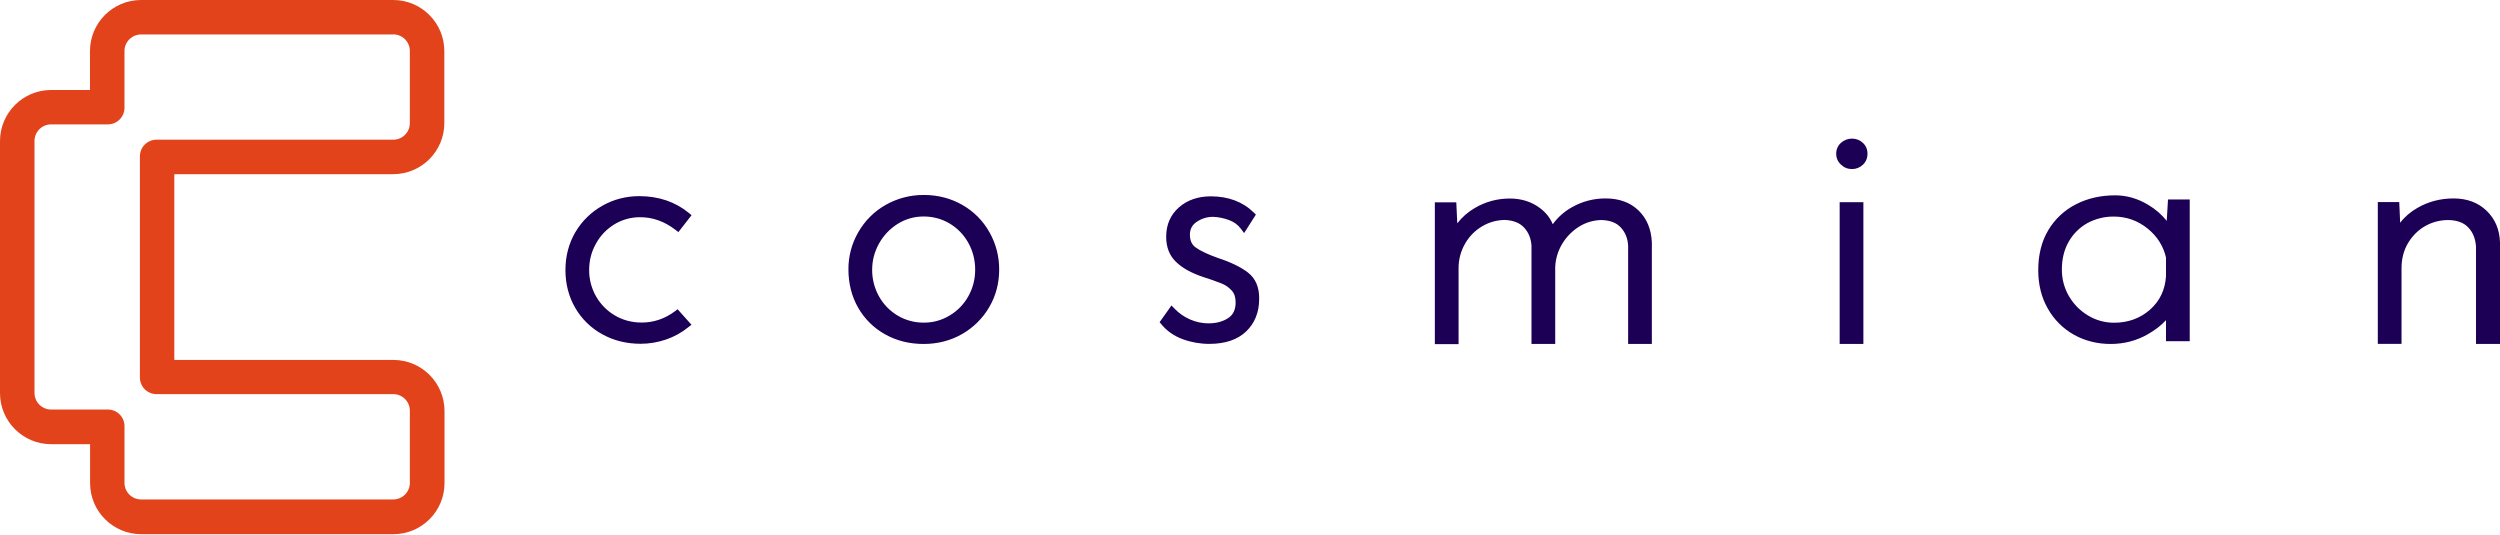
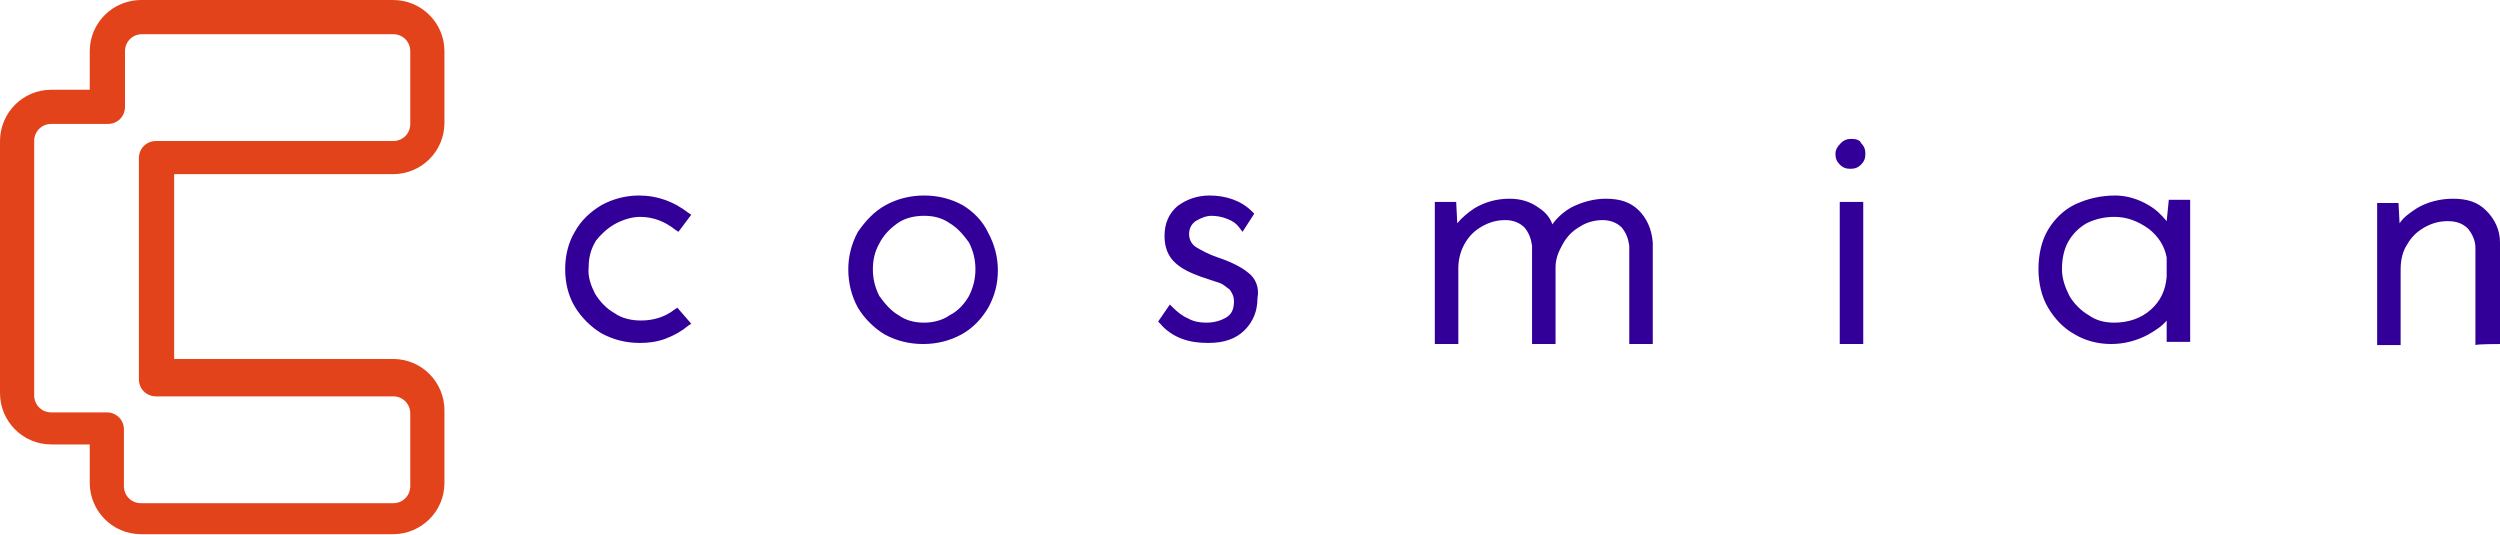
- <svg xmlns="http://www.w3.org/2000/svg" width="234" height="50" fill="none">
-   <path d="M36.806 3.218c.863 0 1.555.7 1.555 1.553v6.752c0 .862-.7 1.553-1.555 1.553H14.65c-.863 0-1.555.7-1.555 1.554v20.706c0 .862.7 1.554 1.555 1.554h22.157c.863 0 1.555.7 1.555 1.553v6.752c0 .862-.7 1.553-1.555 1.553h-23.6c-.863 0-1.555-.7-1.555-1.553v-5.31c0-.861-.7-1.553-1.555-1.553H4.783c-.862 0-1.554-.7-1.554-1.553V13.196c0-.862.7-1.554 1.554-1.554h5.313c.863 0 1.555-.7 1.555-1.553v-5.31c0-.861.7-1.553 1.555-1.553h23.6v-.008Zm0-3.218h-23.6a4.785 4.785 0 0 0-4.784 4.78v3.644H4.783A4.785 4.785 0 0 0 0 13.204v23.592a4.785 4.785 0 0 0 4.783 4.78h3.648v3.644A4.785 4.785 0 0 0 13.214 50h23.61a4.785 4.785 0 0 0 4.783-4.78V38.47a4.785 4.785 0 0 0-4.784-4.78H16.315V16.302h20.491a4.785 4.785 0 0 0 4.784-4.78V4.78A4.785 4.785 0 0 0 36.806 0Z" fill="#E3431A" />
-   <path d="M57.52 20.988a4.6 4.6 0 0 1 2.409-.657c1.178 0 2.28.401 3.288 1.178l.282.213 1.23-1.579-.265-.221c-1.264-1.033-2.819-1.563-4.63-1.563-1.238 0-2.4.3-3.45.897a6.762 6.762 0 0 0-2.529 2.475c-.614 1.05-.93 2.236-.93 3.542 0 1.297.307 2.492.913 3.534a6.522 6.522 0 0 0 2.529 2.475c1.067.598 2.28.896 3.596.896.811 0 1.606-.136 2.383-.4a6.88 6.88 0 0 0 2.084-1.153l.29-.23-1.298-1.452-.256.197c-.94.7-1.982 1.05-3.1 1.05-.923 0-1.76-.222-2.503-.658a4.853 4.853 0 0 1-1.769-1.784 4.912 4.912 0 0 1-.649-2.475c0-.896.214-1.732.65-2.492.41-.743.999-1.349 1.725-1.793ZM90.072 19.179c-1.076-.615-2.28-.93-3.587-.93a7.159 7.159 0 0 0-3.588.93 6.826 6.826 0 0 0-2.554 2.543 6.838 6.838 0 0 0-.93 3.5c0 1.323.307 2.526.913 3.585a6.566 6.566 0 0 0 2.529 2.492c1.067.598 2.28.896 3.596.896 1.324 0 2.537-.316 3.604-.93a6.9 6.9 0 0 0 2.537-2.518c.624-1.058.931-2.245.931-3.517a6.995 6.995 0 0 0-.914-3.499 6.683 6.683 0 0 0-2.537-2.552Zm-3.621 11.019a4.703 4.703 0 0 1-2.426-.657 4.794 4.794 0 0 1-1.751-1.801 5.015 5.015 0 0 1-.64-2.492c0-.854.213-1.673.631-2.433a5.104 5.104 0 0 1 1.743-1.852c.734-.461 1.554-.7 2.451-.7.871 0 1.691.222 2.426.657a4.817 4.817 0 0 1 1.751 1.81c.427.768.64 1.613.64 2.509 0 .896-.213 1.733-.64 2.492a4.793 4.793 0 0 1-1.751 1.801 4.583 4.583 0 0 1-2.434.666ZM116.799 25.504c-.649-.504-1.597-.965-2.801-1.358-.931-.332-1.623-.657-2.068-.973-.375-.264-.555-.657-.555-1.203 0-.52.205-.913.632-1.203.47-.316.974-.47 1.538-.47.495.017.999.12 1.486.299.461.17.829.435 1.111.81l.307.41 1.102-1.732-.205-.197c-1.025-1.007-2.383-1.51-4.015-1.51-1.196 0-2.203.35-2.981 1.032-.794.7-1.196 1.622-1.196 2.757 0 .973.308 1.767.931 2.356.581.563 1.41 1.024 2.469 1.383a25.94 25.94 0 0 1 1.836.648c.334.137.641.359.906.65.239.264.359.622.359 1.1 0 .674-.222 1.152-.684 1.46-.495.333-1.119.503-1.862.503a4.35 4.35 0 0 1-1.725-.367 4.509 4.509 0 0 1-1.435-.998l-.299-.308-1.111 1.562.171.205c.513.623 1.188 1.093 1.999 1.392a7.22 7.22 0 0 0 2.486.435c1.477 0 2.639-.393 3.442-1.161.811-.777 1.221-1.801 1.221-3.047.017-1.093-.341-1.93-1.059-2.475ZM153.366 19.7c-.777-.752-1.811-1.127-3.075-1.127a6.318 6.318 0 0 0-3.152.82 5.589 5.589 0 0 0-1.802 1.595c-.239-.588-.641-1.1-1.204-1.519-.786-.589-1.734-.888-2.819-.888-1.17 0-2.272.3-3.272.888a5.67 5.67 0 0 0-1.64 1.434l-.093-1.963h-2.008v13.272h2.221v-7.118c0-.811.205-1.58.598-2.27a4.418 4.418 0 0 1 1.606-1.64 4.221 4.221 0 0 1 2.152-.597c.786.043 1.376.273 1.786.726.418.452.64 1.015.683 1.69v9.192h2.221v-7.212a4.582 4.582 0 0 1 .675-2.194 4.814 4.814 0 0 1 1.605-1.604 4.051 4.051 0 0 1 2.119-.59c.786.044 1.366.274 1.759.718.41.452.632 1.015.667 1.69v9.192h2.22V22.67c-.059-1.23-.478-2.228-1.247-2.97ZM174.413 18.923h-2.221v13.272h2.221V18.923ZM173.345 12.974a1.51 1.51 0 0 0-1.025.392 1.328 1.328 0 0 0-.452 1.016c0 .401.145.743.444 1.024.29.282.64.418 1.033.418.393 0 .735-.136 1.017-.4.29-.274.435-.624.435-1.042 0-.401-.145-.742-.427-1.007a1.476 1.476 0 0 0-1.025-.401ZM202.806 20.673a6.237 6.237 0 0 0-1.683-1.468c-.999-.615-2.05-.922-3.143-.922-1.358 0-2.597.281-3.682.845a6.35 6.35 0 0 0-2.588 2.432c-.624 1.05-.931 2.305-.931 3.73 0 1.34.299 2.552.897 3.594a6.379 6.379 0 0 0 2.451 2.45c1.025.571 2.178.861 3.434.861 1.239 0 2.4-.299 3.451-.896.683-.384 1.264-.828 1.725-1.331v1.971h2.221V18.667h-2.033l-.119 2.006Zm-4.954-.402c1.178 0 2.237.376 3.151 1.11.906.726 1.487 1.647 1.734 2.723v1.75c-.085 1.28-.572 2.304-1.486 3.123-.914.811-2.05 1.23-3.365 1.23a4.66 4.66 0 0 1-2.443-.675 5.08 5.08 0 0 1-1.794-1.818 4.892 4.892 0 0 1-.658-2.492c0-.982.214-1.86.641-2.603a4.587 4.587 0 0 1 1.742-1.733 5.103 5.103 0 0 1 2.478-.615ZM234 32.195V22.67c-.043-1.204-.47-2.194-1.264-2.953-.795-.76-1.828-1.144-3.075-1.144-1.239 0-2.383.299-3.408.896-.65.376-1.188.837-1.598 1.383l-.085-1.938h-2.007v13.273h2.22v-7.093c0-.87.205-1.665.607-2.339.41-.683.948-1.22 1.606-1.596a4.384 4.384 0 0 1 2.178-.563c.828.017 1.443.247 1.871.708.435.47.666 1.059.709 1.801v9.09H234Z" fill="#1B0056" />
+ <svg xmlns="http://www.w3.org/2000/svg" version="1.1" id="Calque_1" x="0px" y="0px" viewBox="0 0 234 50" style="enable-background:new 0 0 234 50;" xml:space="preserve">
+   <style type="text/css">
+ 	.st0{fill:#E3431A;}
+ 	.st1{fill:#320099;}
+ </style>
+   <path class="st0" d="M36.8,3.2c0.9,0,1.6,0.7,1.6,1.6v6.8c0,0.9-0.7,1.6-1.6,1.6H14.6c-0.9,0-1.6,0.7-1.6,1.6v20.7  c0,0.9,0.7,1.6,1.6,1.6h22.2c0.9,0,1.6,0.7,1.6,1.6v6.8c0,0.9-0.7,1.6-1.6,1.6H13.2c-0.9,0-1.6-0.7-1.6-1.6v-5.3  c0-0.9-0.7-1.6-1.6-1.6H4.8c-0.9,0-1.6-0.7-1.6-1.6V13.2c0-0.9,0.7-1.6,1.6-1.6h5.3c0.9,0,1.6-0.7,1.6-1.6V4.8  c0-0.9,0.7-1.6,1.6-1.6L36.8,3.2C36.8,3.2,36.8,3.2,36.8,3.2z M36.8,0H13.2c-2.6,0-4.8,2.1-4.8,4.8v3.6H4.8C2.1,8.4,0,10.6,0,13.2  v23.6c0,2.6,2.1,4.8,4.8,4.8h3.6v3.6c0,2.6,2.1,4.8,4.8,4.8h23.6c2.6,0,4.8-2.1,4.8-4.8v-6.8c0-2.6-2.1-4.8-4.8-4.8H16.3V16.3h20.5  c2.6,0,4.8-2.1,4.8-4.8V4.8C41.6,2.1,39.4,0,36.8,0z" />
+   <path class="st1" d="M57.5,21c0.7-0.4,1.6-0.7,2.4-0.7c1.2,0,2.3,0.4,3.3,1.2l0.3,0.2l1.2-1.6l-0.3-0.2c-1.3-1-2.8-1.6-4.6-1.6  c-1.2,0-2.4,0.3-3.5,0.9c-1,0.6-1.9,1.4-2.5,2.5c-0.6,1-0.9,2.2-0.9,3.5c0,1.3,0.3,2.5,0.9,3.5c0.6,1,1.5,1.9,2.5,2.5  c1.1,0.6,2.3,0.9,3.6,0.9c0.8,0,1.6-0.1,2.4-0.4c0.8-0.3,1.5-0.7,2.1-1.2l0.3-0.2l-1.3-1.5l-0.3,0.2c-0.9,0.7-2,1-3.1,1  c-0.9,0-1.8-0.2-2.5-0.7c-0.7-0.4-1.3-1-1.8-1.8c-0.4-0.8-0.7-1.6-0.6-2.5c0-0.9,0.2-1.7,0.7-2.5C56.2,22,56.8,21.4,57.5,21z   M90.1,19.2c-1.1-0.6-2.3-0.9-3.6-0.9c-1.3,0-2.5,0.3-3.6,0.9c-1.1,0.6-1.9,1.5-2.6,2.5c-0.6,1.1-0.9,2.3-0.9,3.5  c0,1.3,0.3,2.5,0.9,3.6c0.6,1,1.5,1.9,2.5,2.5c1.1,0.6,2.3,0.9,3.6,0.9c1.3,0,2.5-0.3,3.6-0.9c1.1-0.6,1.9-1.5,2.5-2.5  c0.6-1.1,0.9-2.2,0.9-3.5c0-1.2-0.3-2.4-0.9-3.5C92,20.7,91.1,19.8,90.1,19.2z M86.5,30.2c-0.9,0-1.7-0.2-2.4-0.7  c-0.7-0.4-1.3-1.1-1.8-1.8c-0.4-0.8-0.6-1.6-0.6-2.5c0-0.9,0.2-1.7,0.6-2.4c0.4-0.8,1-1.4,1.7-1.9c0.7-0.5,1.6-0.7,2.5-0.7  c0.9,0,1.7,0.2,2.4,0.7c0.7,0.4,1.3,1.1,1.8,1.8c0.4,0.8,0.6,1.6,0.6,2.5s-0.2,1.7-0.6,2.5c-0.4,0.7-1,1.4-1.8,1.8  C88.2,30,87.3,30.2,86.5,30.2z M116.8,25.5c-0.6-0.5-1.6-1-2.8-1.4c-0.9-0.3-1.6-0.7-2.1-1c-0.4-0.3-0.6-0.7-0.6-1.2  c0-0.5,0.2-0.9,0.6-1.2c0.5-0.3,1-0.5,1.5-0.5c0.5,0,1,0.1,1.5,0.3c0.5,0.2,0.8,0.4,1.1,0.8l0.3,0.4l1.1-1.7l-0.2-0.2  c-1-1-2.4-1.5-4-1.5c-1.2,0-2.2,0.4-3,1c-0.8,0.7-1.2,1.6-1.2,2.8c0,1,0.3,1.8,0.9,2.4c0.6,0.6,1.4,1,2.5,1.4  c0.6,0.2,1.2,0.4,1.8,0.6c0.3,0.1,0.6,0.4,0.9,0.6c0.2,0.3,0.4,0.6,0.4,1.1c0,0.7-0.2,1.2-0.7,1.5c-0.5,0.3-1.1,0.5-1.9,0.5  c-0.6,0-1.2-0.1-1.7-0.4c-0.5-0.2-1-0.6-1.4-1l-0.3-0.3l-1.1,1.6l0.2,0.2c0.5,0.6,1.2,1.1,2,1.4c0.8,0.3,1.6,0.4,2.5,0.4  c1.5,0,2.6-0.4,3.4-1.2c0.8-0.8,1.2-1.8,1.2-3C117.9,26.9,117.5,26,116.8,25.5z M153.4,19.7c-0.8-0.8-1.8-1.1-3.1-1.1  c-1.1,0-2.2,0.3-3.2,0.8c-0.7,0.4-1.3,0.9-1.8,1.6c-0.2-0.6-0.6-1.1-1.2-1.5c-0.8-0.6-1.7-0.9-2.8-0.9c-1.2,0-2.3,0.3-3.3,0.9  c-0.6,0.4-1.2,0.9-1.6,1.4l-0.1-2h-2v13.3h2.2v-7.1c0-0.8,0.2-1.6,0.6-2.3c0.4-0.7,0.9-1.2,1.6-1.6c0.7-0.4,1.4-0.6,2.2-0.6  c0.8,0,1.4,0.3,1.8,0.7c0.4,0.5,0.6,1,0.7,1.7v9.2h2.2V25c0-0.8,0.3-1.5,0.7-2.2c0.4-0.7,0.9-1.2,1.6-1.6c0.6-0.4,1.4-0.6,2.1-0.6  c0.8,0,1.4,0.3,1.8,0.7c0.4,0.5,0.6,1,0.7,1.7v9.2h2.2v-9.5C154.6,21.4,154.1,20.4,153.4,19.7L153.4,19.7z M174.4,18.9h-2.2v13.3  h2.2V18.9z M173.3,13c-0.4,0-0.7,0.1-1,0.4c-0.3,0.3-0.5,0.6-0.5,1c0,0.4,0.1,0.7,0.4,1c0.3,0.3,0.6,0.4,1,0.4s0.7-0.1,1-0.4  c0.3-0.3,0.4-0.6,0.4-1c0-0.4-0.1-0.7-0.4-1C174.1,13.1,173.7,13,173.3,13L173.3,13z M202.8,20.7c-0.5-0.6-1-1.1-1.7-1.5  c-1-0.6-2.1-0.9-3.1-0.9c-1.4,0-2.6,0.3-3.7,0.8c-1.1,0.5-2,1.4-2.6,2.4c-0.6,1-0.9,2.3-0.9,3.7c0,1.3,0.3,2.6,0.9,3.6  c0.6,1,1.4,1.9,2.5,2.5c1,0.6,2.2,0.9,3.4,0.9c1.2,0,2.4-0.3,3.5-0.9c0.7-0.4,1.3-0.8,1.7-1.3v2h2.2V18.7h-2L202.8,20.7z   M197.9,20.3c1.2,0,2.2,0.4,3.2,1.1c0.9,0.7,1.5,1.6,1.7,2.7v1.8c-0.1,1.3-0.6,2.3-1.5,3.1c-0.9,0.8-2.1,1.2-3.4,1.2  c-0.9,0-1.7-0.2-2.4-0.7c-0.7-0.4-1.4-1.1-1.8-1.8c-0.4-0.8-0.7-1.6-0.7-2.5c0-1,0.2-1.9,0.6-2.6c0.4-0.7,1-1.3,1.7-1.7  C196.1,20.5,197,20.3,197.9,20.3z M234,32.2v-9.5c0-1.2-0.5-2.2-1.3-3c-0.8-0.8-1.8-1.1-3.1-1.1c-1.2,0-2.4,0.3-3.4,0.9  c-0.6,0.4-1.2,0.8-1.6,1.4l-0.1-1.9h-2v13.3h2.2v-7.1c0-0.9,0.2-1.7,0.6-2.3c0.4-0.7,0.9-1.2,1.6-1.6c0.7-0.4,1.4-0.6,2.2-0.6  c0.8,0,1.4,0.2,1.9,0.7c0.4,0.5,0.7,1.1,0.7,1.8v9.1C231.8,32.2,234,32.2,234,32.2z" />
</svg>
